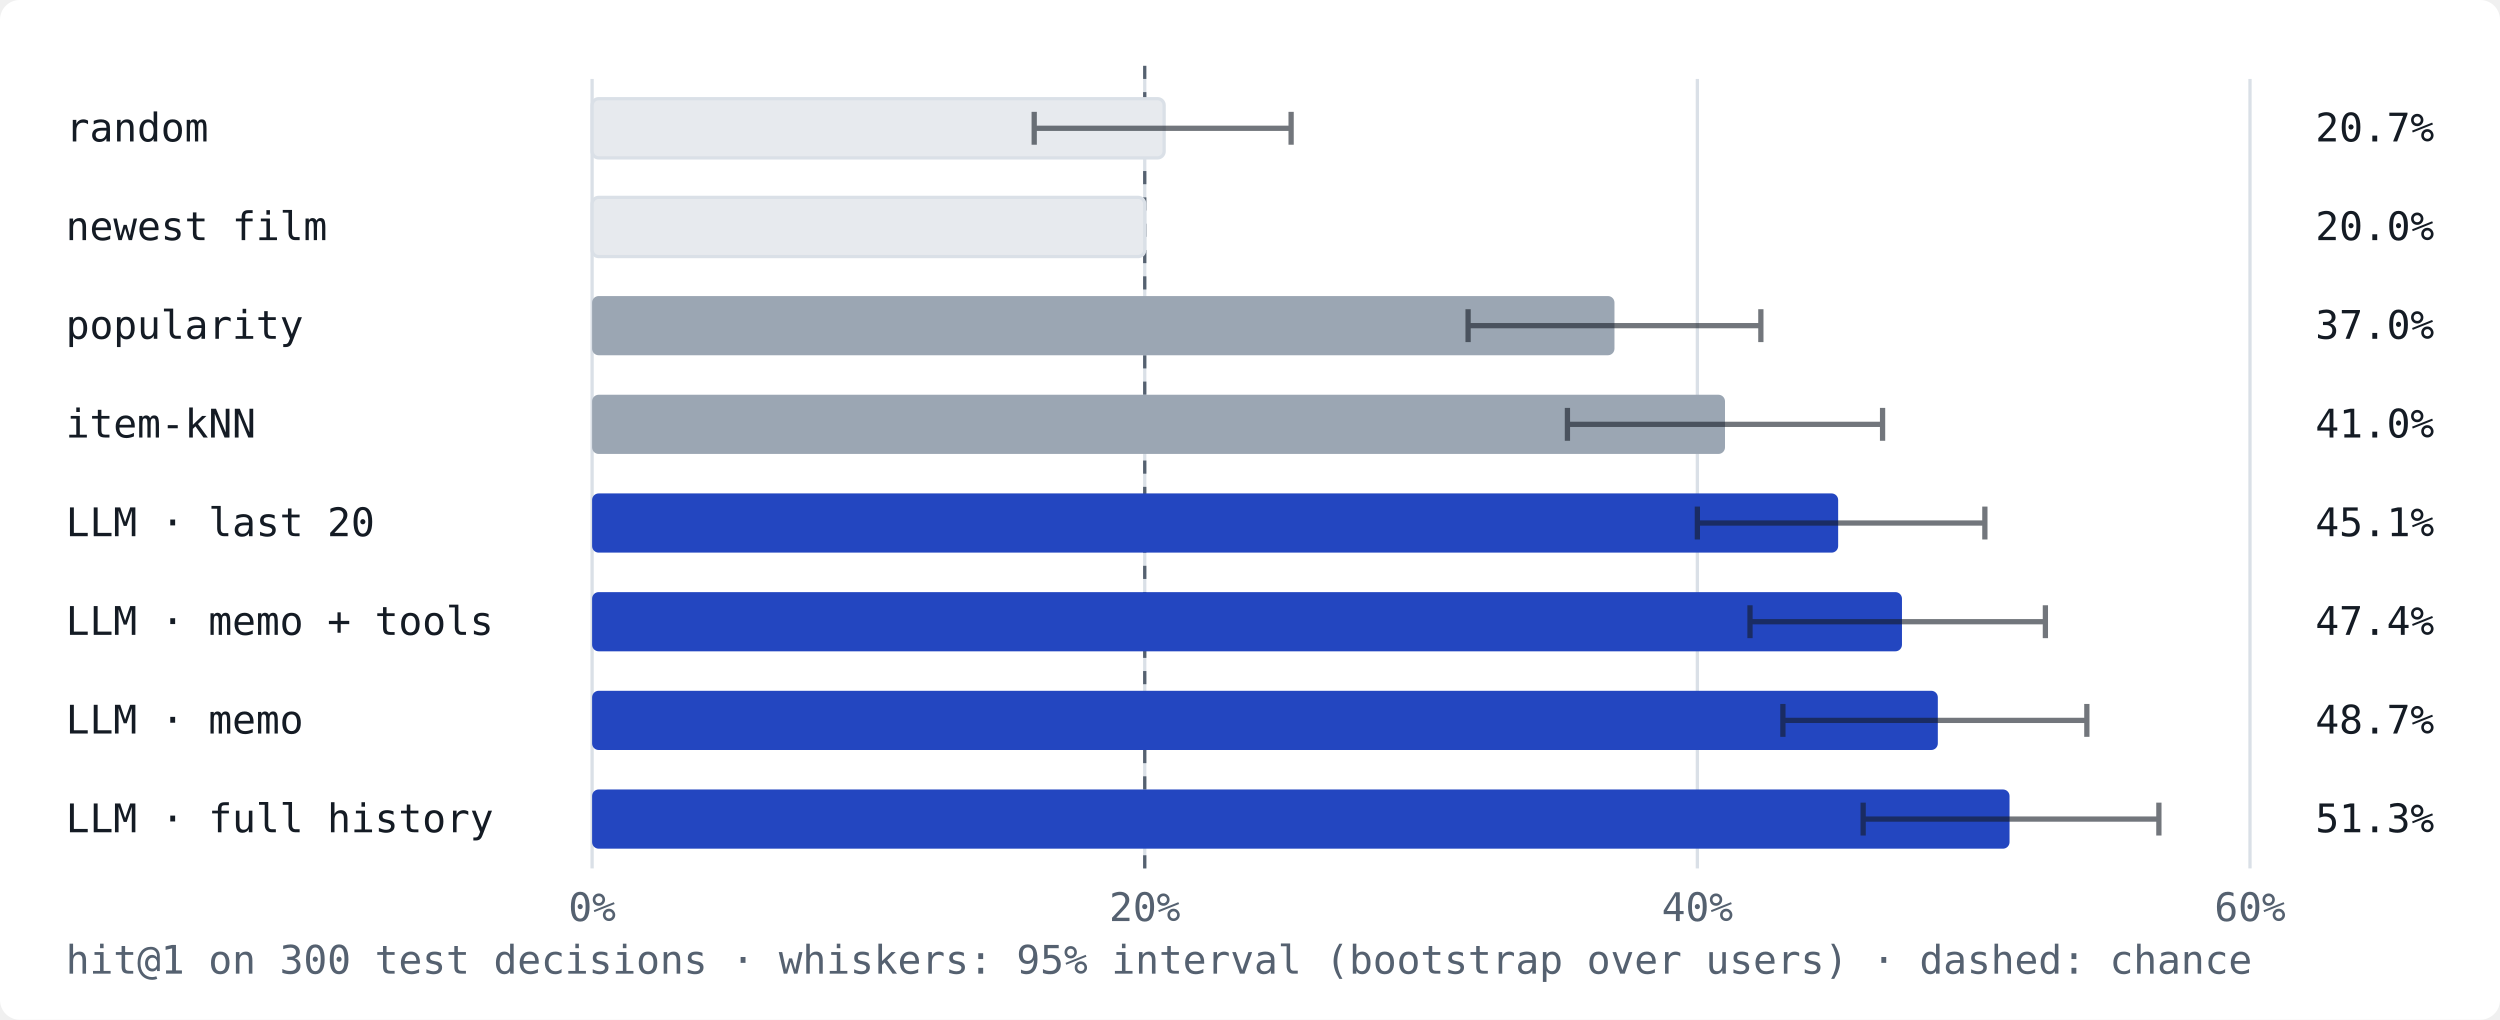
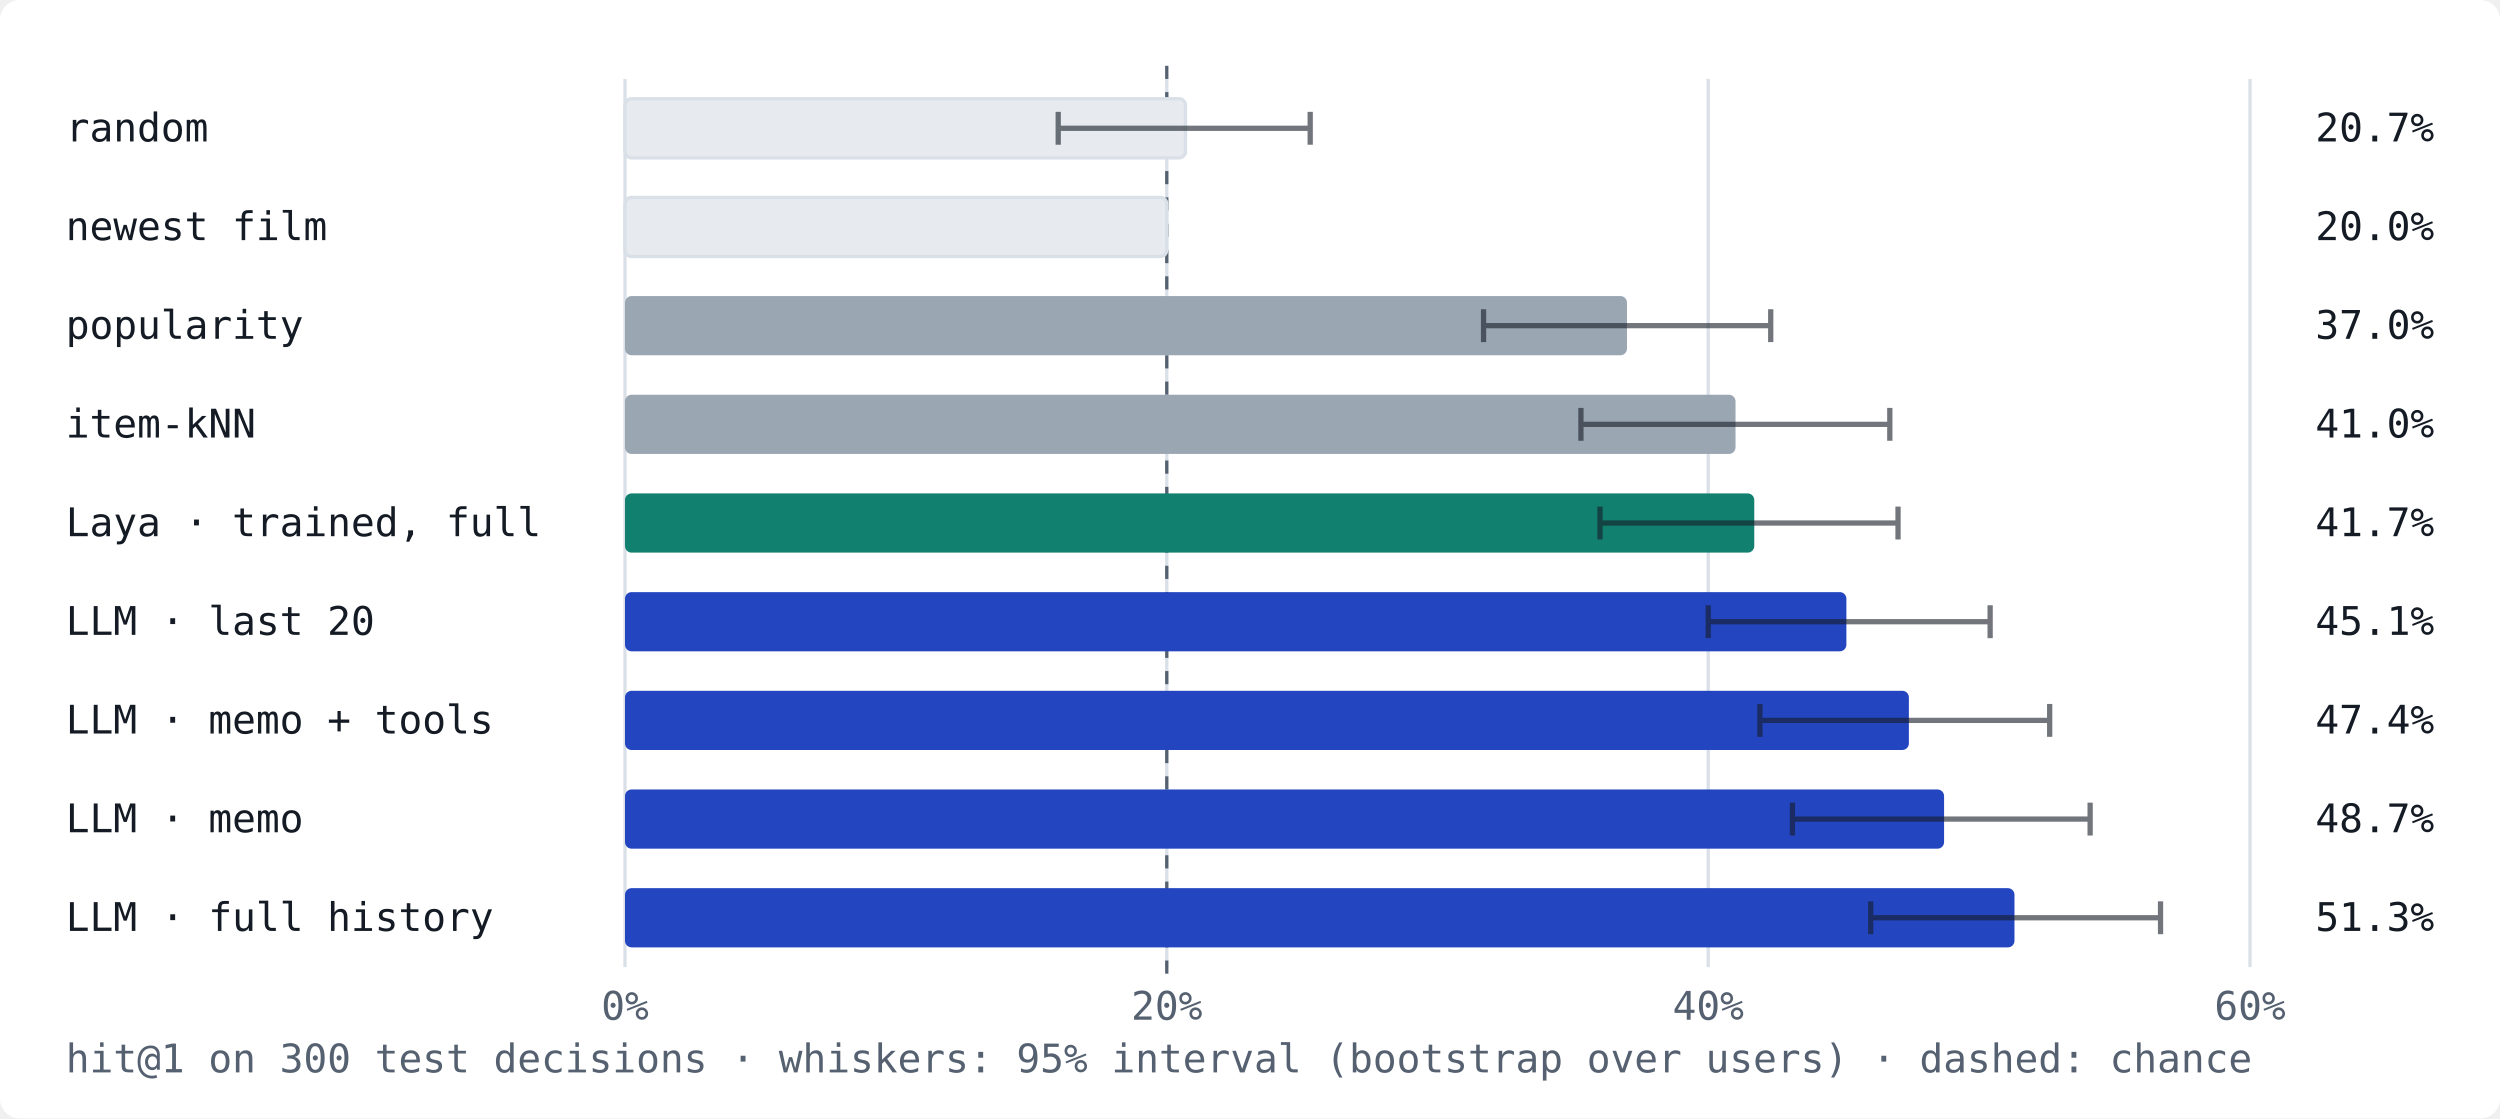
- <svg xmlns="http://www.w3.org/2000/svg" viewBox="0 0 760 310" width="760" height="310" role="img" aria-label="hit@1 with 95% intervals for every predictor">
+ <svg xmlns="http://www.w3.org/2000/svg" viewBox="0 0 760 340" width="760" height="340" role="img" aria-label="hit@1 with 95% intervals for every predictor">
  <style>
  text { font-family: ui-monospace, "SF Mono", Menlo, Consolas, monospace; font-size: 12px; fill: #556170; }
  .ink { fill: #141B24; } .title { fill: #141B24; font-size: 13px; font-weight: 600; }
  .grid { stroke: #DAE0E7; } .axis { stroke: #556170; } .ref { stroke: #556170; stroke-dasharray: 4 4; }
-   .bg { fill: #FFFFFF; } .base { fill: #9BA6B3; } .llm { fill: #2346C0; } .leak { fill: #C27F0E; }
+   .bg { fill: #FFFFFF; } .base { fill: #9BA6B3; } .llm { fill: #2346C0; } .tuned { fill: #12806F; } .leak { fill: #C27F0E; }
  .chance { fill: #E7EAEE; stroke: #DAE0E7; } .ci { stroke: #141B24; stroke-width: 1.6; opacity: .6; }
  .line-base { stroke: #9BA6B3; } .line-llm { stroke: #2346C0; } .hollow { fill: #FFFFFF; stroke: #2346C0; stroke-width: 2; }
  @media (prefers-color-scheme: dark) {
    text { fill: #9AA6B4; } .ink, .title { fill: #E6EAF0; } .grid { stroke: #273140; }
-     .axis, .ref { stroke: #9AA6B4; } .bg { fill: #151C25; } .base { fill: #5E6A78; } .llm { fill: #8EA5FF; }
+     .axis, .ref { stroke: #9AA6B4; } .bg { fill: #151C25; } .base { fill: #5E6A78; } .llm { fill: #8EA5FF; } .tuned { fill: #4CC2AE; }
    .leak { fill: #F0B13C; } .chance { fill: #222B36; stroke: #273140; } .ci { stroke: #E6EAF0; }
    .line-base { stroke: #5E6A78; } .line-llm { stroke: #8EA5FF; } .hollow { fill: #151C25; stroke: #8EA5FF; }
  }
</style>
-   <rect class="bg" width="760" height="310" rx="6" />
-   <line class="grid" x1="180.0" x2="180.0" y1="24" y2="264" />
-   <text x="180.0" y="280.0" text-anchor="middle" class="">0%</text>
-   <line class="grid" x1="348.0" x2="348.0" y1="24" y2="264" />
-   <text x="348.0" y="280.0" text-anchor="middle" class="">20%</text>
-   <line class="grid" x1="516.0" x2="516.0" y1="24" y2="264" />
-   <text x="516.0" y="280.0" text-anchor="middle" class="">40%</text>
-   <line class="grid" x1="684.0" x2="684.0" y1="24" y2="264" />
-   <text x="684.0" y="280.0" text-anchor="middle" class="">60%</text>
-   <line class="ref" x1="348.0" x2="348.0" y1="20" y2="266" />
+   <rect class="bg" width="760" height="340" rx="6" />
+   <line class="grid" x1="190.0" x2="190.0" y1="24" y2="294" />
+   <text x="190.0" y="310.0" text-anchor="middle" class="">0%</text>
+   <line class="grid" x1="354.7" x2="354.7" y1="24" y2="294" />
+   <text x="354.7" y="310.0" text-anchor="middle" class="">20%</text>
+   <line class="grid" x1="519.3" x2="519.3" y1="24" y2="294" />
+   <text x="519.3" y="310.0" text-anchor="middle" class="">40%</text>
+   <line class="grid" x1="684.0" x2="684.0" y1="24" y2="294" />
+   <text x="684.0" y="310.0" text-anchor="middle" class="">60%</text>
+   <line class="ref" x1="354.7" x2="354.7" y1="20" y2="296" />
  <text x="20.0" y="43.0" text-anchor="start" class="ink">random</text>
-   <rect class="chance" x="180" y="30" width="173.9" height="18" rx="2" />
-   <path class="ci" fill="none" d="M314.4 39.0H392.5M314.4 34.0V44.0M392.5 34.0V44.0" />
+   <rect class="chance" x="190" y="30" width="170.4" height="18" rx="2" />
+   <path class="ci" fill="none" d="M321.7 39.0H398.3M321.7 34.0V44.0M398.3 34.0V44.0" />
  <text x="740.0" y="43.0" text-anchor="end" class="ink">20.7%</text>
  <text x="20.0" y="73.0" text-anchor="start" class="ink">newest film</text>
-   <rect class="chance" x="180" y="60" width="168.0" height="18" rx="2" />
+   <rect class="chance" x="190" y="60" width="164.7" height="18" rx="2" />
  <text x="740.0" y="73.0" text-anchor="end" class="ink">20.0%</text>
  <text x="20.0" y="103.0" text-anchor="start" class="ink">popularity</text>
-   <rect class="base" x="180" y="90" width="310.8" height="18" rx="2" />
-   <path class="ci" fill="none" d="M446.3 99.0H535.3M446.3 94.0V104.0M535.3 94.0V104.0" />
+   <rect class="base" x="190" y="90" width="304.6" height="18" rx="2" />
+   <path class="ci" fill="none" d="M451.0 99.0H538.3M451.0 94.0V104.0M538.3 94.0V104.0" />
  <text x="740.0" y="103.0" text-anchor="end" class="ink">37.0%</text>
  <text x="20.0" y="133.0" text-anchor="start" class="ink">item-kNN</text>
-   <rect class="base" x="180" y="120" width="344.4" height="18" rx="2" />
-   <path class="ci" fill="none" d="M476.5 129.0H572.3M476.5 124.0V134.0M572.3 124.0V134.0" />
+   <rect class="base" x="190" y="120" width="337.6" height="18" rx="2" />
+   <path class="ci" fill="none" d="M480.6 129.0H574.5M480.6 124.0V134.0M574.5 124.0V134.0" />
  <text x="740.0" y="133.0" text-anchor="end" class="ink">41.0%</text>
-   <text x="20.0" y="163.0" text-anchor="start" class="ink">LLM · last 20</text>
-   <rect class="llm" x="180" y="150" width="378.8" height="18" rx="2" />
-   <path class="ci" fill="none" d="M516.0 159.0H603.4M516.0 154.0V164.0M603.4 154.0V164.0" />
-   <text x="740.0" y="163.0" text-anchor="end" class="ink">45.1%</text>
-   <text x="20.0" y="193.0" text-anchor="start" class="ink">LLM · memo + tools</text>
-   <rect class="llm" x="180" y="180" width="398.2" height="18" rx="2" />
-   <path class="ci" fill="none" d="M532.0 189.0H621.8M532.0 184.0V194.0M621.8 184.0V194.0" />
-   <text x="740.0" y="193.0" text-anchor="end" class="ink">47.4%</text>
-   <text x="20.0" y="223.0" text-anchor="start" class="ink">LLM · memo</text>
-   <rect class="llm" x="180" y="210" width="409.1" height="18" rx="2" />
-   <path class="ci" fill="none" d="M542.0 219.0H634.4M542.0 214.0V224.0M634.4 214.0V224.0" />
-   <text x="740.0" y="223.0" text-anchor="end" class="ink">48.7%</text>
-   <text x="20.0" y="253.0" text-anchor="start" class="ink">LLM · full history</text>
-   <rect class="llm" x="180" y="240" width="430.9" height="18" rx="2" />
-   <path class="ci" fill="none" d="M566.4 249.0H656.3M566.4 244.0V254.0M656.3 244.0V254.0" />
-   <text x="740.0" y="253.0" text-anchor="end" class="ink">51.3%</text>
-   <text x="20.0" y="296.0" text-anchor="start" class="">hit@1 on 300 test decisions · whiskers: 95% interval (bootstrap over users) · dashed: chance</text>
+   <text x="20.0" y="163.0" text-anchor="start" class="ink">Laya · trained, full</text>
+   <rect class="tuned" x="190" y="150" width="343.3" height="18" rx="2" />
+   <path class="ci" fill="none" d="M486.4 159.0H577.0M486.4 154.0V164.0M577.0 154.0V164.0" />
+   <text x="740.0" y="163.0" text-anchor="end" class="ink">41.7%</text>
+   <text x="20.0" y="193.0" text-anchor="start" class="ink">LLM · last 20</text>
+   <rect class="llm" x="190" y="180" width="371.3" height="18" rx="2" />
+   <path class="ci" fill="none" d="M519.3 189.0H605.0M519.3 184.0V194.0M605.0 184.0V194.0" />
+   <text x="740.0" y="193.0" text-anchor="end" class="ink">45.1%</text>
+   <text x="20.0" y="223.0" text-anchor="start" class="ink">LLM · memo + tools</text>
+   <rect class="llm" x="190" y="210" width="390.3" height="18" rx="2" />
+   <path class="ci" fill="none" d="M535.0 219.0H623.1M535.0 214.0V224.0M623.1 214.0V224.0" />
+   <text x="740.0" y="223.0" text-anchor="end" class="ink">47.4%</text>
+   <text x="20.0" y="253.0" text-anchor="start" class="ink">LLM · memo</text>
+   <rect class="llm" x="190" y="240" width="401.0" height="18" rx="2" />
+   <path class="ci" fill="none" d="M544.9 249.0H635.4M544.9 244.0V254.0M635.4 244.0V254.0" />
+   <text x="740.0" y="253.0" text-anchor="end" class="ink">48.7%</text>
+   <text x="20.0" y="283.0" text-anchor="start" class="ink">LLM · full history</text>
+   <rect class="llm" x="190" y="270" width="422.4" height="18" rx="2" />
+   <path class="ci" fill="none" d="M568.7 279.0H656.8M568.7 274.0V284.0M656.8 274.0V284.0" />
+   <text x="740.0" y="283.0" text-anchor="end" class="ink">51.3%</text>
+   <text x="20.0" y="326.0" text-anchor="start" class="">hit@1 on 300 test decisions · whiskers: 95% interval (bootstrap over users) · dashed: chance</text>
</svg>
